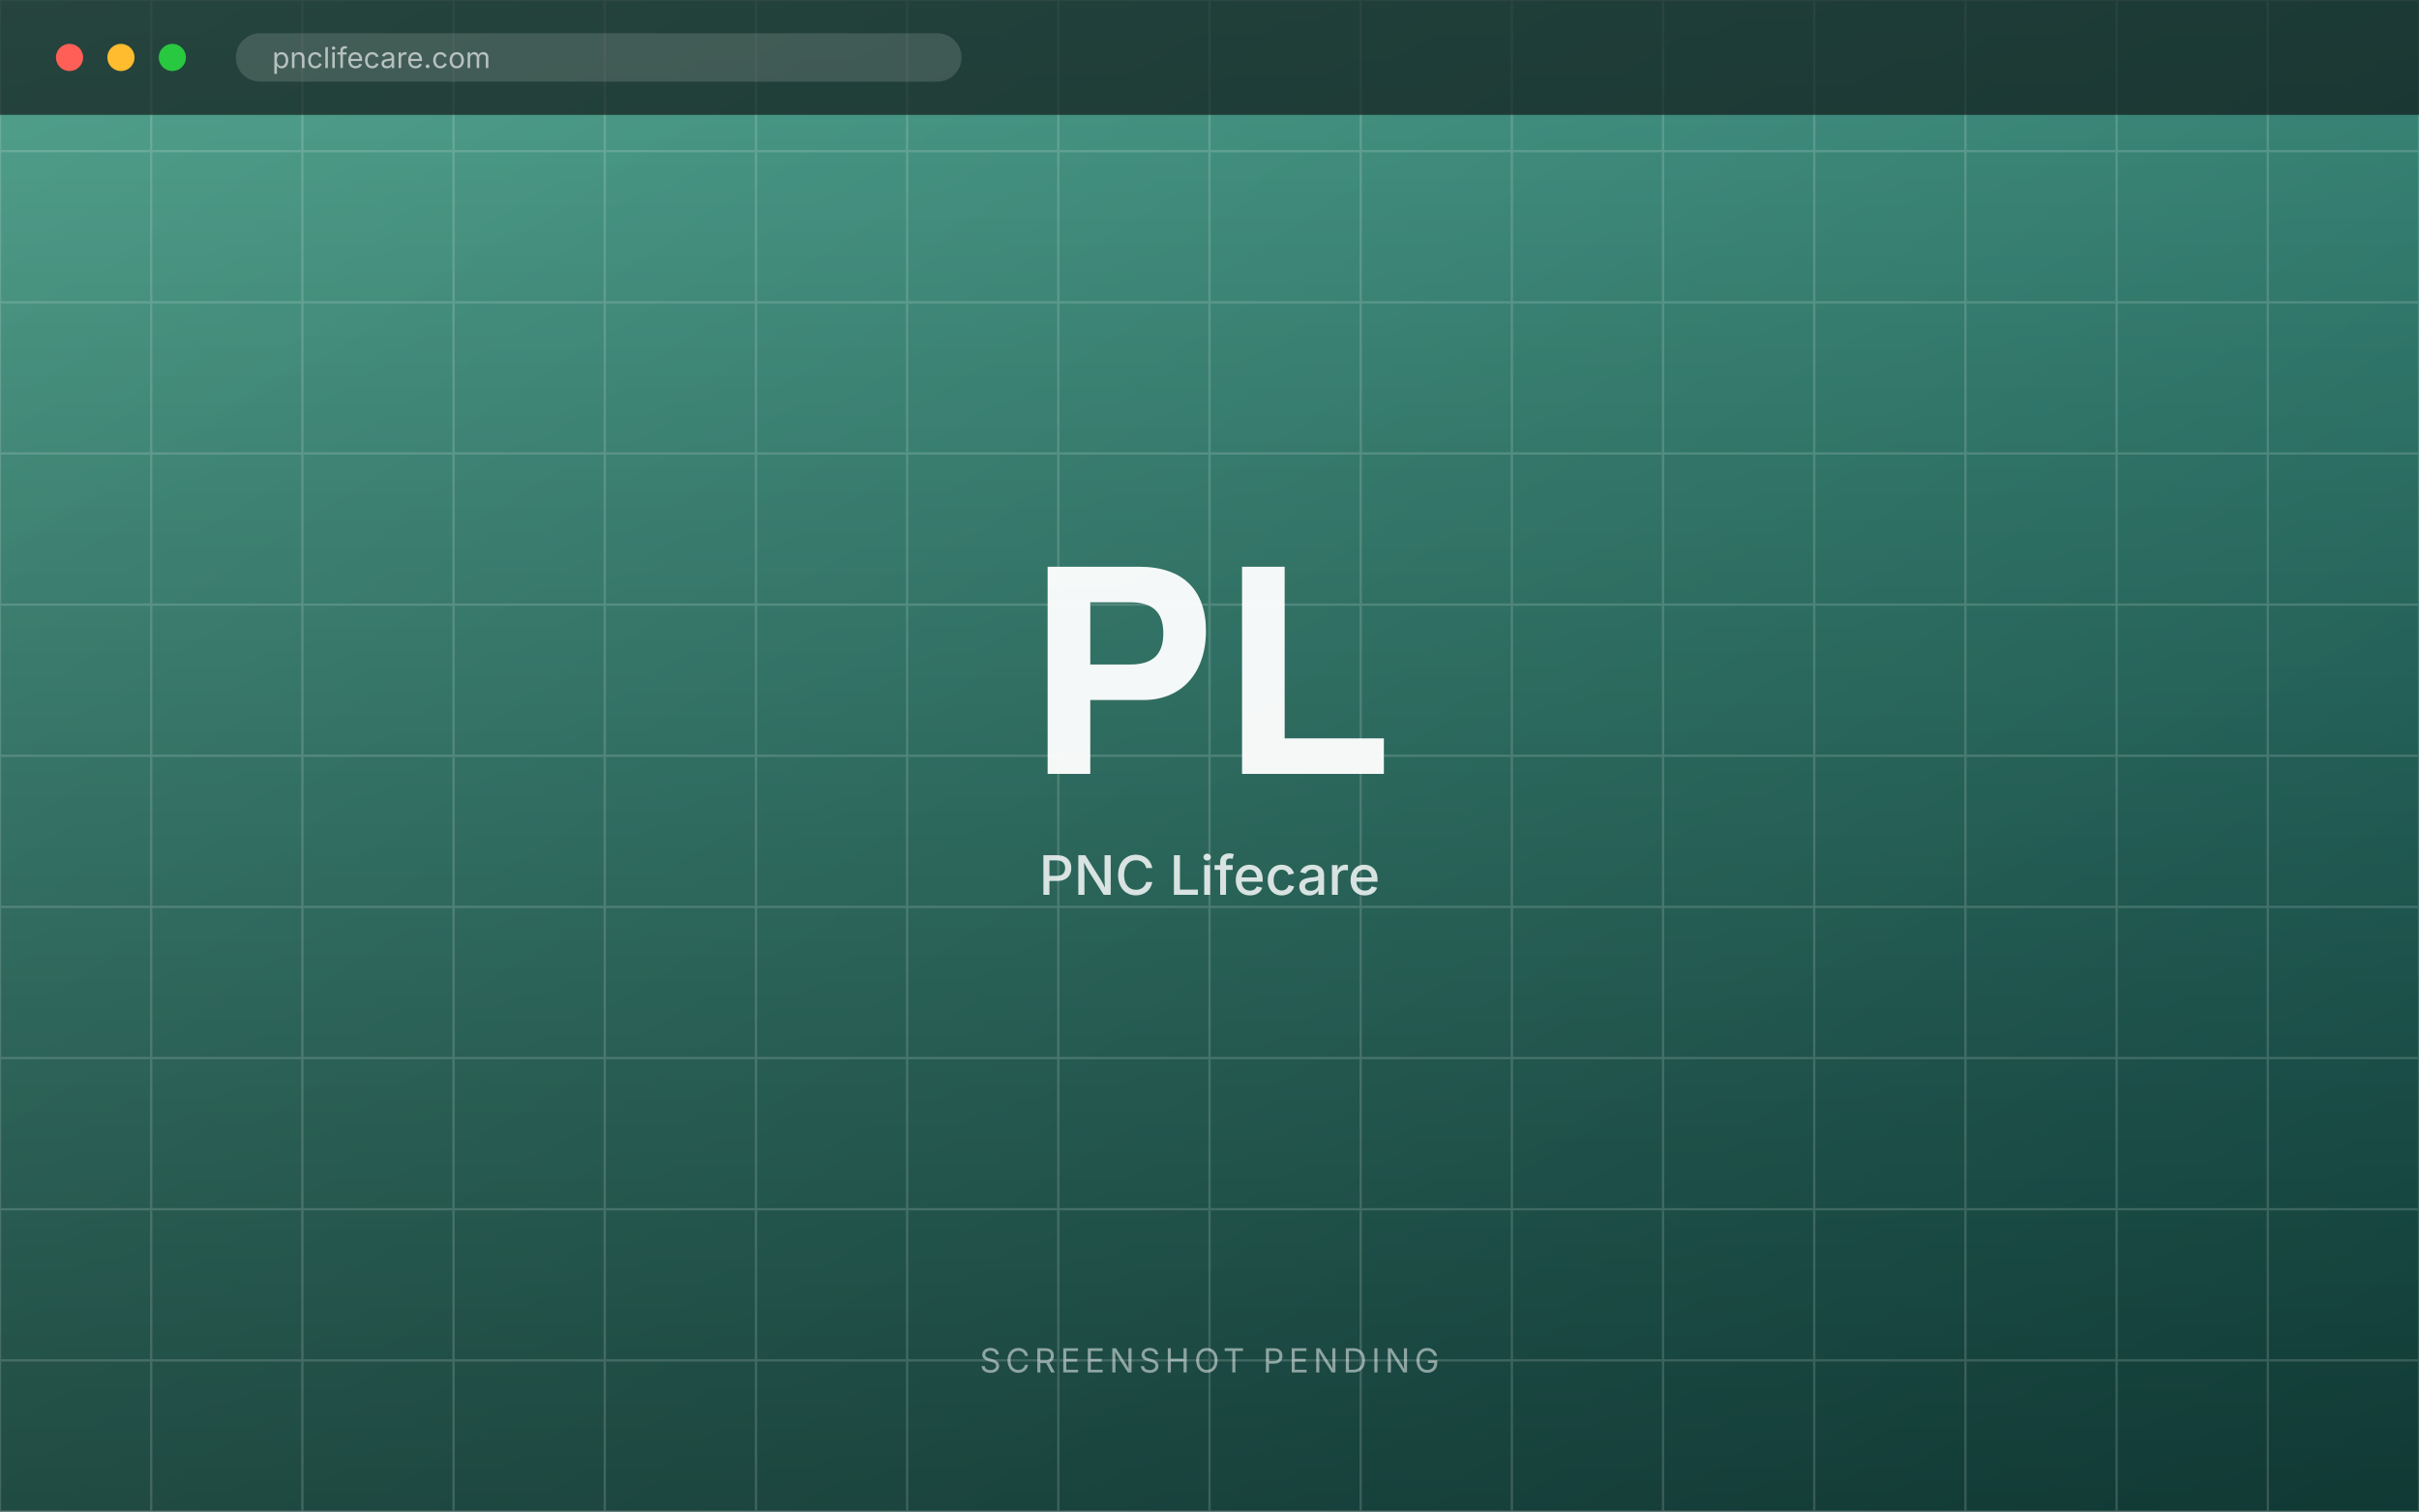
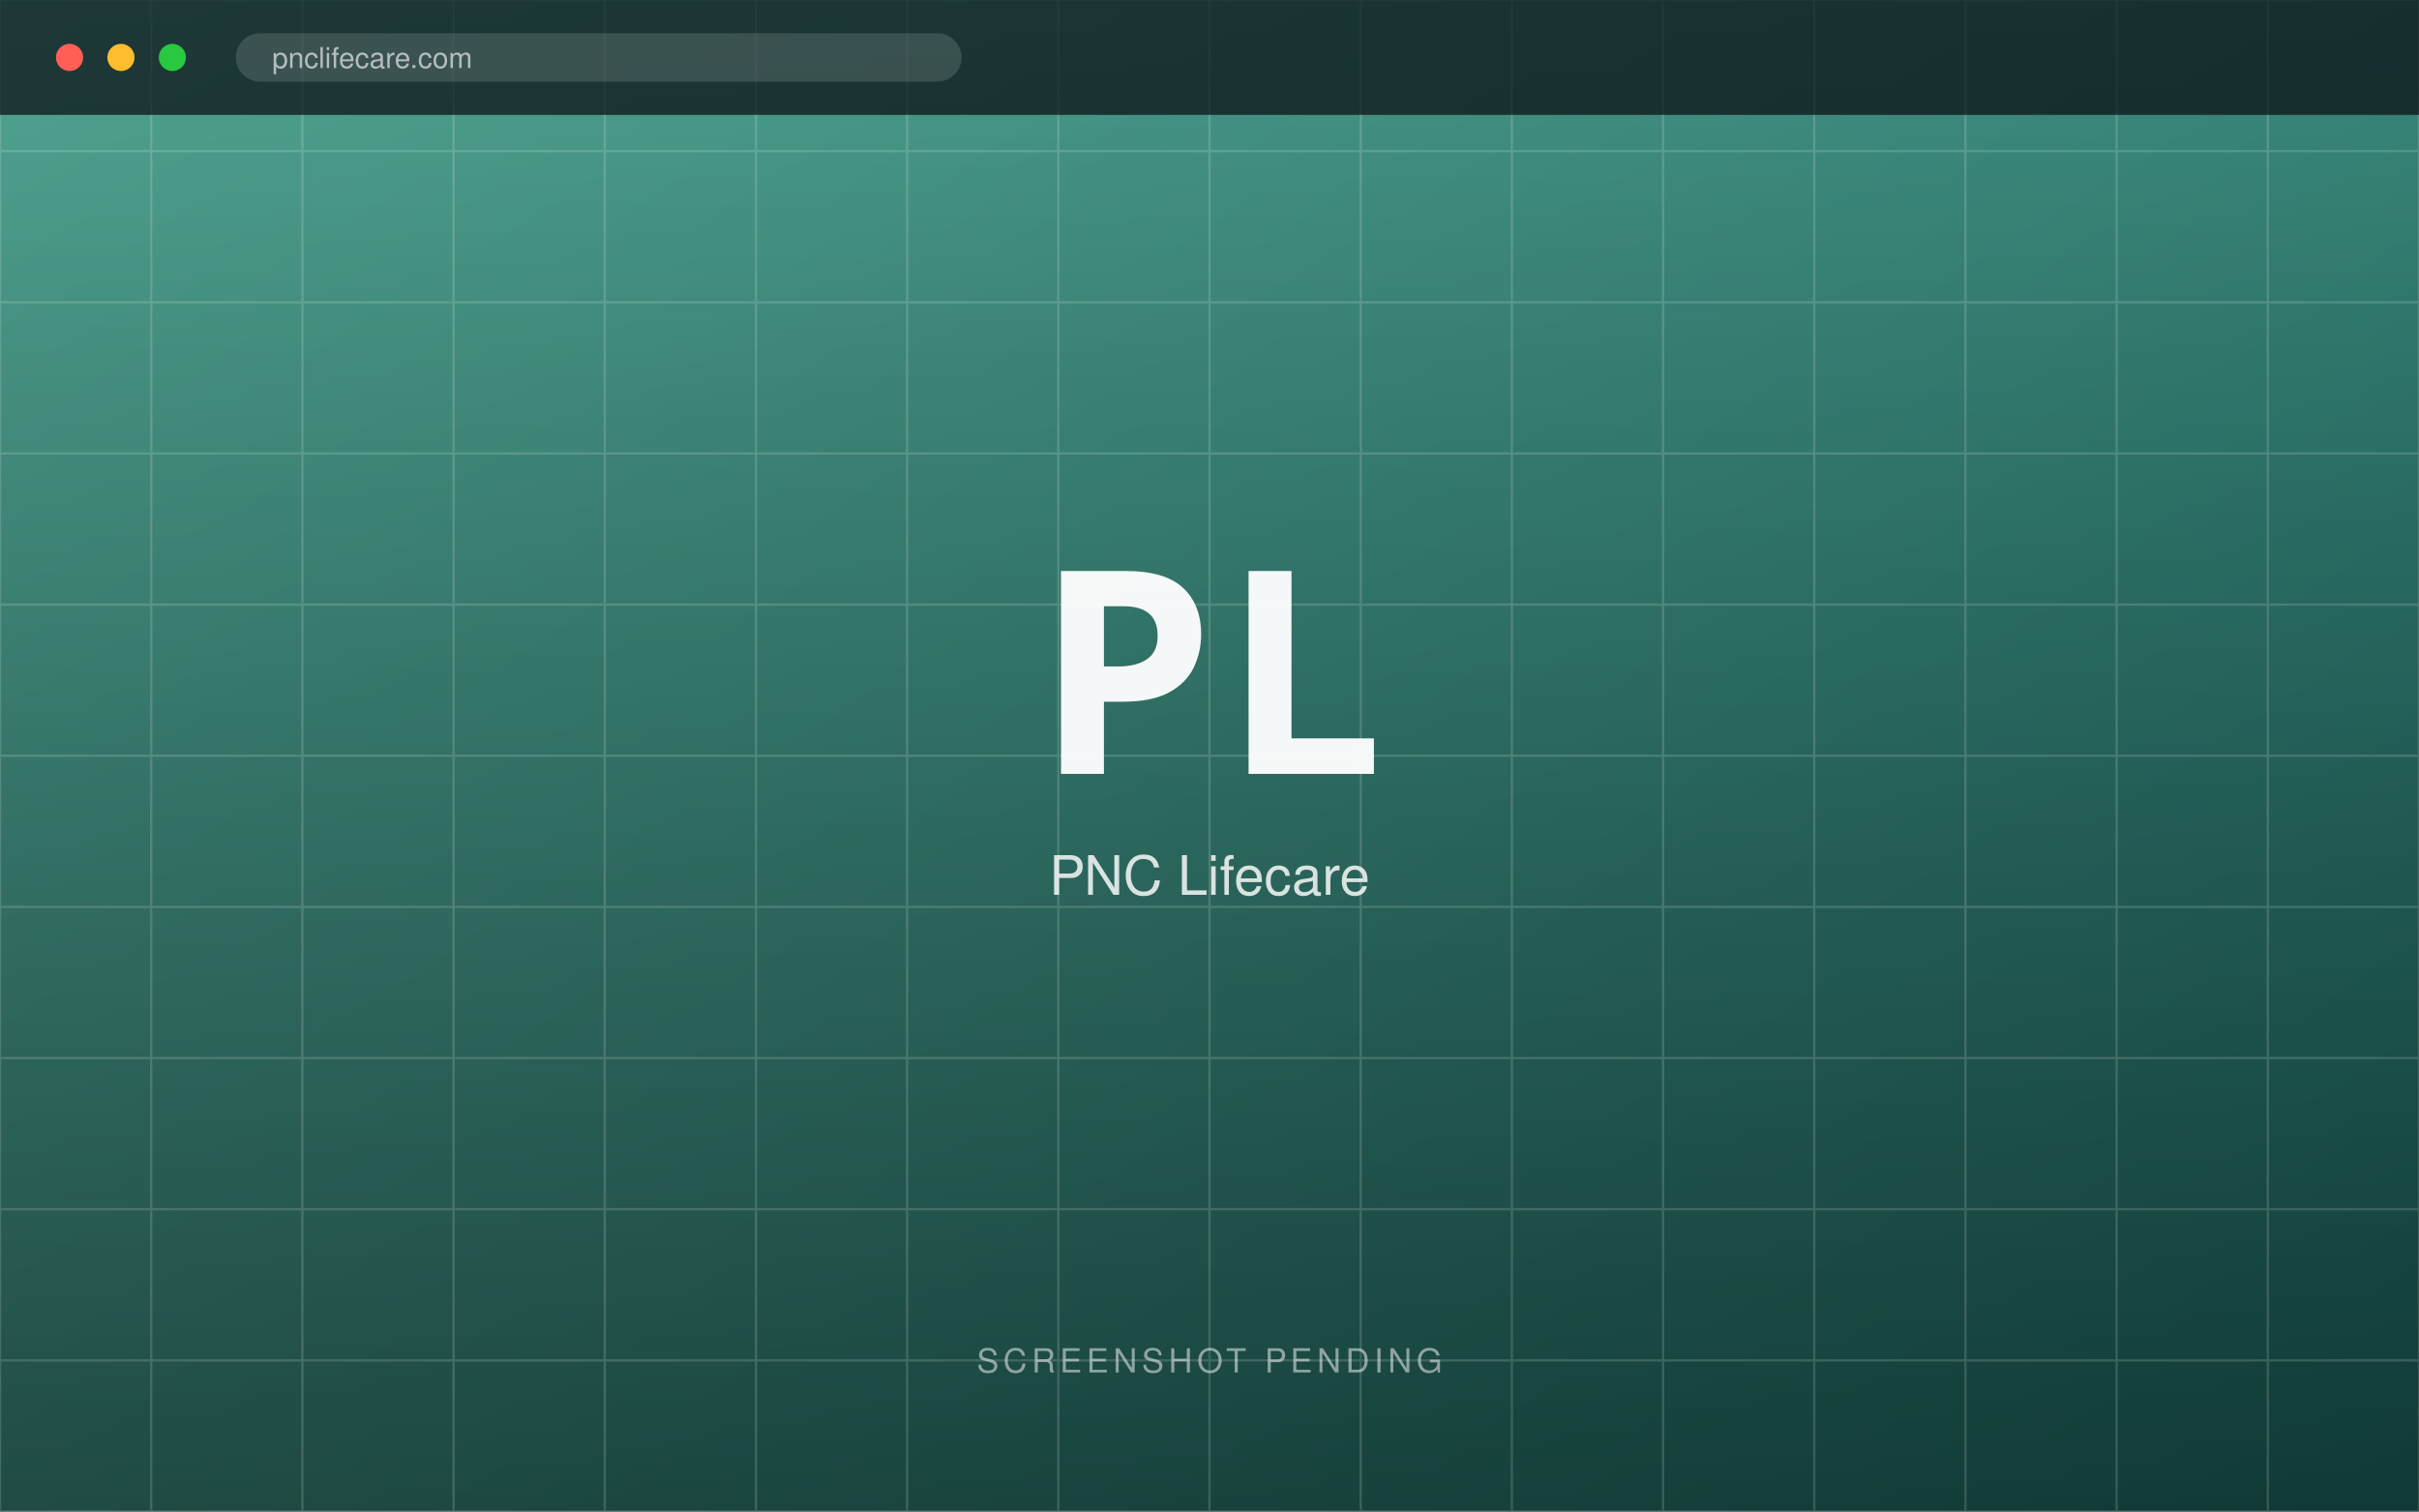
<svg xmlns="http://www.w3.org/2000/svg" viewBox="0 0 1600 1000" width="1600" height="1000" role="img" aria-label="PNC Lifecare">
  <defs>
    <linearGradient id="g" x1="0" y1="0" x2="1" y2="1">
      <stop offset="0%" stop-color="#5FBFA6" stop-opacity=".85" />
      <stop offset="100%" stop-color="#1E6B63" stop-opacity=".95" />
    </linearGradient>
    <linearGradient id="v" x1="0" y1="0" x2="0" y2="1">
      <stop offset="0%" stop-color="#000" stop-opacity="0" />
      <stop offset="100%" stop-color="#000" stop-opacity=".45" />
    </linearGradient>
  </defs>
-   <rect width="1600" height="1000" fill="#131317" />
+   <rect width="1600" height="1000" fill="#101C2E" />
  <rect x="0" y="0" width="1600" height="1000" fill="url(#g)" />
  <rect x="0" y="0" width="1600" height="1000" fill="url(#v)" />
  <g opacity=".16" stroke="#fff" stroke-width="1.5">
    <line x1="0" y1="0" x2="1600" y2="0" />
    <line x1="0" y1="100" x2="1600" y2="100" />
    <line x1="0" y1="200" x2="1600" y2="200" />
    <line x1="0" y1="300" x2="1600" y2="300" />
    <line x1="0" y1="400" x2="1600" y2="400" />
    <line x1="0" y1="500" x2="1600" y2="500" />
    <line x1="0" y1="600" x2="1600" y2="600" />
    <line x1="0" y1="700" x2="1600" y2="700" />
    <line x1="0" y1="800" x2="1600" y2="800" />
    <line x1="0" y1="900" x2="1600" y2="900" />
    <line x1="0" y1="1000" x2="1600" y2="1000" />
    <line x1="0" y1="0" x2="0" y2="1000" />
    <line x1="100" y1="0" x2="100" y2="1000" />
    <line x1="200" y1="0" x2="200" y2="1000" />
    <line x1="300" y1="0" x2="300" y2="1000" />
    <line x1="400" y1="0" x2="400" y2="1000" />
    <line x1="500" y1="0" x2="500" y2="1000" />
    <line x1="600" y1="0" x2="600" y2="1000" />
    <line x1="700" y1="0" x2="700" y2="1000" />
    <line x1="800" y1="0" x2="800" y2="1000" />
    <line x1="900" y1="0" x2="900" y2="1000" />
    <line x1="1000" y1="0" x2="1000" y2="1000" />
    <line x1="1100" y1="0" x2="1100" y2="1000" />
    <line x1="1200" y1="0" x2="1200" y2="1000" />
    <line x1="1300" y1="0" x2="1300" y2="1000" />
    <line x1="1400" y1="0" x2="1400" y2="1000" />
    <line x1="1500" y1="0" x2="1500" y2="1000" />
    <line x1="1600" y1="0" x2="1600" y2="1000" />
  </g>
-   <rect x="0" y="0" width="1600" height="76" fill="#0A0A0C" opacity=".62" />
+   <rect x="0" y="0" width="1600" height="76" fill="#04060C" opacity=".68" />
  <circle cx="46" cy="38" r="9" fill="#FF5F57" />
  <circle cx="80" cy="38" r="9" fill="#FEBC2E" />
  <circle cx="114" cy="38" r="9" fill="#28C840" />
  <rect x="156" y="22" width="480" height="32" rx="16" fill="#fff" opacity=".14" />
-   <text x="180" y="45" font-family="'Instrument Sans',Inter,Helvetica,Arial,sans-serif" font-size="19" fill="#fff" opacity=".62">pnclifecare.com</text>
-   <text x="800" y="512" text-anchor="middle" font-family="Archivo,Helvetica,Arial,sans-serif" font-size="188" font-weight="700" fill="#fff" opacity=".95" letter-spacing="6">PL</text>
-   <text x="800" y="592" text-anchor="middle" font-family="'Instrument Sans',Inter,Helvetica,Arial,sans-serif" font-size="36" font-weight="500" fill="#fff" opacity=".82">PNC Lifecare</text>
-   <text x="800" y="908" text-anchor="middle" font-family="'Instrument Sans',Inter,Helvetica,Arial,sans-serif" font-size="22" fill="#fff" opacity=".5" letter-spacing="3">SCREENSHOT PENDING</text>
+   <text x="180" y="45" font-family="'Chakra Petch',Helvetica,Arial,sans-serif" font-size="19" fill="#fff" opacity=".62">pnclifecare.com</text>
+   <text x="800" y="512" text-anchor="middle" font-family="'Big Shoulders Display',Haettenschweiler,'Arial Narrow',sans-serif" font-size="188" font-weight="700" fill="#fff" opacity=".95" letter-spacing="6">PL</text>
+   <text x="800" y="592" text-anchor="middle" font-family="'Chakra Petch',Helvetica,Arial,sans-serif" font-size="36" font-weight="500" fill="#fff" opacity=".82">PNC Lifecare</text>
+   <text x="800" y="908" text-anchor="middle" font-family="'Chakra Petch',Helvetica,Arial,sans-serif" font-size="22" fill="#fff" opacity=".5" letter-spacing="3">SCREENSHOT PENDING</text>
</svg>
